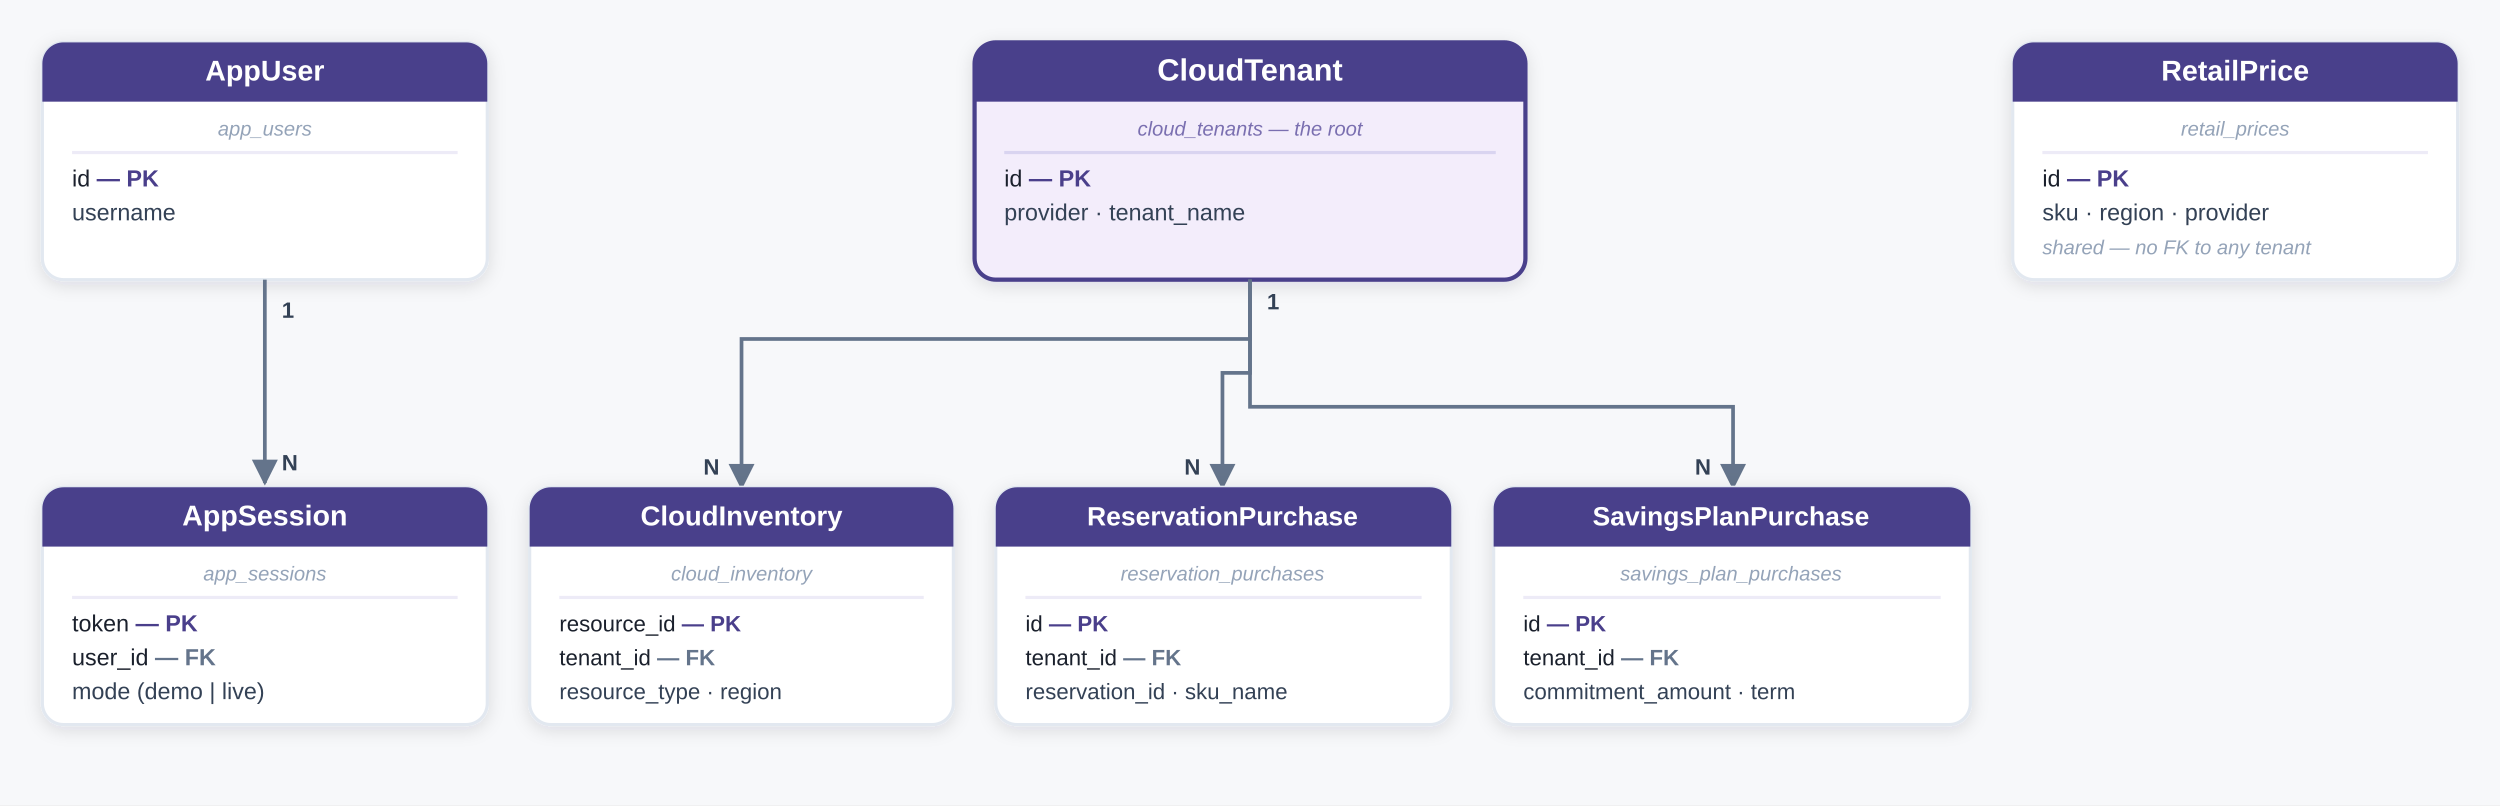
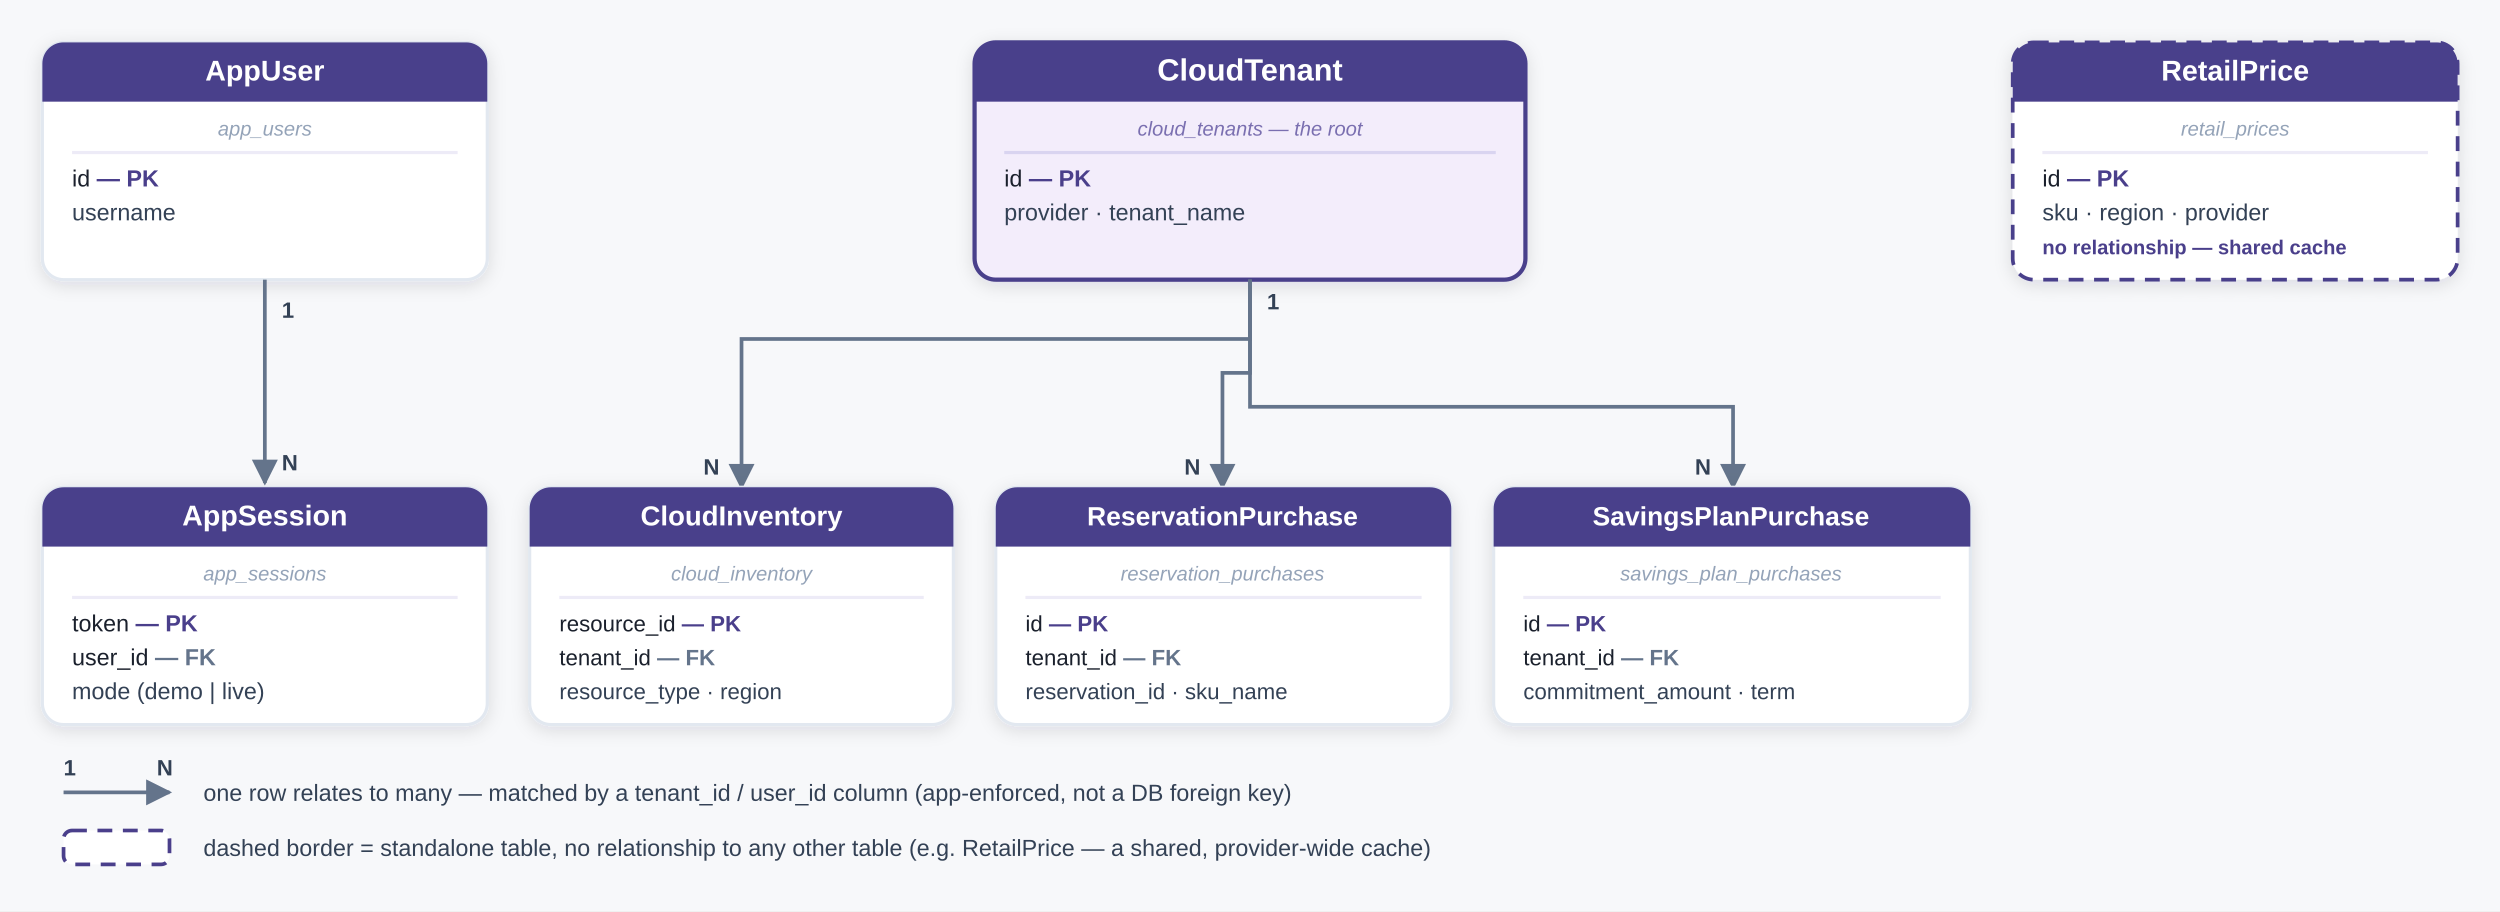
- <svg xmlns="http://www.w3.org/2000/svg" viewBox="0 0 1180 380" width="1180" height="380" font-family="Arial, Helvetica, sans-serif">
+ <svg xmlns="http://www.w3.org/2000/svg" viewBox="0 0 1180 430" width="1180" height="430" font-family="Arial, Helvetica, sans-serif">
  <defs>
    <marker id="arrow" viewBox="0 0 10 10" refX="9" refY="5" markerWidth="7" markerHeight="7" orient="auto-start-reverse">
      <path d="M0,0 L10,5 L0,10 z" fill="#64748B" />
    </marker>
    <filter id="shadow" x="-20%" y="-20%" width="140%" height="140%">
      <feDropShadow dx="0" dy="2" stdDeviation="4" flood-color="#1A202C" flood-opacity="0.12" />
    </filter>
    <clipPath id="clipAppUser">
      <rect x="20" y="20" width="210" height="112" rx="10" />
    </clipPath>
    <clipPath id="clipCloudTenant">
      <rect x="460" y="20" width="260" height="112" rx="10" />
    </clipPath>
    <clipPath id="clipRetailPrice">
      <rect x="950" y="20" width="210" height="112" rx="10" />
    </clipPath>
    <clipPath id="clipAppSession">
      <rect x="20" y="230" width="210" height="112" rx="10" />
    </clipPath>
    <clipPath id="clipCloudInventory">
      <rect x="250" y="230" width="200" height="112" rx="10" />
    </clipPath>
    <clipPath id="clipReservationPurchase">
      <rect x="470" y="230" width="215" height="112" rx="10" />
    </clipPath>
    <clipPath id="clipSavingsPlanPurchase">
      <rect x="705" y="230" width="225" height="112" rx="10" />
    </clipPath>
  </defs>
-   <rect x="0" y="0" width="1180" height="380" fill="#F7F8FA" />
+   <rect x="0" y="0" width="1180" height="430" fill="#F7F8FA" />
  <g filter="url(#shadow)">
    <rect x="20" y="20" width="210" height="112" rx="10" fill="#FFFFFF" stroke="#E2E8F0" stroke-width="1.5" />
    <g clip-path="url(#clipAppUser)">
      <rect x="20" y="20" width="210" height="28" fill="#4A3F8B" />
    </g>
  </g>
  <text x="125" y="38" font-size="13.5" font-weight="700" fill="#FFFFFF" text-anchor="middle">AppUser</text>
  <text x="125" y="64" font-size="9.5" font-style="italic" fill="#94A3B8" text-anchor="middle">app_users</text>
  <line x1="34" y1="72" x2="216" y2="72" stroke="#EDEBF7" stroke-width="1.5" />
  <text x="34" y="88" font-size="11" fill="#1A202C">id <tspan fill="#4A3F8B" font-weight="700">— PK</tspan>
  </text>
  <text x="34" y="104" font-size="11" fill="#334155">username</text>
  <g filter="url(#shadow)">
    <rect x="460" y="20" width="260" height="112" rx="10" fill="#F3EDFB" stroke="#4A3F8B" stroke-width="2" />
    <g clip-path="url(#clipCloudTenant)">
      <rect x="460" y="20" width="260" height="28" fill="#4A3F8B" />
    </g>
  </g>
  <text x="590" y="38" font-size="14.5" font-weight="700" fill="#FFFFFF" text-anchor="middle">CloudTenant</text>
  <text x="590" y="64" font-size="9.5" font-style="italic" fill="#7A6FB0" text-anchor="middle">cloud_tenants — the root</text>
  <line x1="474" y1="72" x2="706" y2="72" stroke="#D9D4F0" stroke-width="1.5" />
  <text x="474" y="88" font-size="11" fill="#1A202C">id <tspan fill="#4A3F8B" font-weight="700">— PK</tspan>
  </text>
  <text x="474" y="104" font-size="11" fill="#334155">provider · tenant_name</text>
  <g filter="url(#shadow)">
-     <rect x="950" y="20" width="210" height="112" rx="10" fill="#FFFFFF" stroke="#E2E8F0" stroke-width="1.5" />
+     <rect x="950" y="20" width="210" height="112" rx="10" fill="#FFFFFF" stroke="#4A3F8B" stroke-width="1.75" stroke-dasharray="7,5" />
    <g clip-path="url(#clipRetailPrice)">
      <rect x="950" y="20" width="210" height="28" fill="#4A3F8B" />
    </g>
  </g>
  <text x="1055" y="38" font-size="13.5" font-weight="700" fill="#FFFFFF" text-anchor="middle">RetailPrice</text>
  <text x="1055" y="64" font-size="9.5" font-style="italic" fill="#94A3B8" text-anchor="middle">retail_prices</text>
  <line x1="964" y1="72" x2="1146" y2="72" stroke="#EDEBF7" stroke-width="1.5" />
  <text x="964" y="88" font-size="11" fill="#1A202C">id <tspan fill="#4A3F8B" font-weight="700">— PK</tspan>
  </text>
  <text x="964" y="104" font-size="11" fill="#334155">sku · region · provider</text>
-   <text x="964" y="120" font-size="9.5" font-style="italic" fill="#94A3B8">shared — no FK to any tenant</text>
+   <text x="964" y="120" font-size="9.5" font-weight="700" fill="#4A3F8B">no relationship — shared cache</text>
  <path d="M590,132 L590,160 L350,160 L350,230" fill="none" stroke="#64748B" stroke-width="1.75" marker-end="url(#arrow)" />
  <path d="M590,132 L590,176 L577,176 L577,230" fill="none" stroke="#64748B" stroke-width="1.75" marker-end="url(#arrow)" />
  <path d="M590,132 L590,192 L818,192 L818,230" fill="none" stroke="#64748B" stroke-width="1.75" marker-end="url(#arrow)" />
  <text x="598" y="146" font-size="10.5" fill="#334155" font-weight="600">1</text>
  <text x="332" y="224" font-size="10.5" fill="#334155" font-weight="600">N</text>
  <text x="559" y="224" font-size="10.5" fill="#334155" font-weight="600">N</text>
  <text x="800" y="224" font-size="10.5" fill="#334155" font-weight="600">N</text>
  <line x1="125" y1="132" x2="125" y2="228" stroke="#64748B" stroke-width="1.75" marker-end="url(#arrow)" />
  <text x="133" y="150" font-size="10.5" fill="#334155" font-weight="600">1</text>
  <text x="133" y="222" font-size="10.5" fill="#334155" font-weight="600">N</text>
  <g filter="url(#shadow)">
    <rect x="20" y="230" width="210" height="112" rx="10" fill="#FFFFFF" stroke="#E2E8F0" stroke-width="1.5" />
    <g clip-path="url(#clipAppSession)">
      <rect x="20" y="230" width="210" height="28" fill="#4A3F8B" />
    </g>
  </g>
  <text x="125" y="248" font-size="13.5" font-weight="700" fill="#FFFFFF" text-anchor="middle">AppSession</text>
  <text x="125" y="274" font-size="9.5" font-style="italic" fill="#94A3B8" text-anchor="middle">app_sessions</text>
  <line x1="34" y1="282" x2="216" y2="282" stroke="#EDEBF7" stroke-width="1.5" />
  <text x="34" y="298" font-size="11" fill="#1A202C">token <tspan fill="#4A3F8B" font-weight="700">— PK</tspan>
  </text>
  <text x="34" y="314" font-size="11" fill="#1A202C">user_id <tspan fill="#64748B" font-weight="700">— FK</tspan>
  </text>
  <text x="34" y="330" font-size="11" fill="#334155">mode (demo | live)</text>
  <g filter="url(#shadow)">
    <rect x="250" y="230" width="200" height="112" rx="10" fill="#FFFFFF" stroke="#E2E8F0" stroke-width="1.5" />
    <g clip-path="url(#clipCloudInventory)">
      <rect x="250" y="230" width="200" height="28" fill="#4A3F8B" />
    </g>
  </g>
  <text x="350" y="248" font-size="13" font-weight="700" fill="#FFFFFF" text-anchor="middle">CloudInventory</text>
  <text x="350" y="274" font-size="9.5" font-style="italic" fill="#94A3B8" text-anchor="middle">cloud_inventory</text>
  <line x1="264" y1="282" x2="436" y2="282" stroke="#EDEBF7" stroke-width="1.5" />
  <text x="264" y="298" font-size="10.5" fill="#1A202C">resource_id <tspan fill="#4A3F8B" font-weight="700">— PK</tspan>
  </text>
  <text x="264" y="314" font-size="10.5" fill="#1A202C">tenant_id <tspan fill="#64748B" font-weight="700">— FK</tspan>
  </text>
  <text x="264" y="330" font-size="10.5" fill="#334155">resource_type · region</text>
  <g filter="url(#shadow)">
    <rect x="470" y="230" width="215" height="112" rx="10" fill="#FFFFFF" stroke="#E2E8F0" stroke-width="1.5" />
    <g clip-path="url(#clipReservationPurchase)">
      <rect x="470" y="230" width="215" height="28" fill="#4A3F8B" />
    </g>
  </g>
  <text x="577" y="248" font-size="12.5" font-weight="700" fill="#FFFFFF" text-anchor="middle">ReservationPurchase</text>
  <text x="577" y="274" font-size="9.5" font-style="italic" fill="#94A3B8" text-anchor="middle">reservation_purchases</text>
  <line x1="484" y1="282" x2="671" y2="282" stroke="#EDEBF7" stroke-width="1.5" />
  <text x="484" y="298" font-size="10.5" fill="#1A202C">id <tspan fill="#4A3F8B" font-weight="700">— PK</tspan>
  </text>
  <text x="484" y="314" font-size="10.5" fill="#1A202C">tenant_id <tspan fill="#64748B" font-weight="700">— FK</tspan>
  </text>
  <text x="484" y="330" font-size="10.5" fill="#334155">reservation_id · sku_name</text>
  <g filter="url(#shadow)">
    <rect x="705" y="230" width="225" height="112" rx="10" fill="#FFFFFF" stroke="#E2E8F0" stroke-width="1.5" />
    <g clip-path="url(#clipSavingsPlanPurchase)">
      <rect x="705" y="230" width="225" height="28" fill="#4A3F8B" />
    </g>
  </g>
  <text x="817" y="248" font-size="12.5" font-weight="700" fill="#FFFFFF" text-anchor="middle">SavingsPlanPurchase</text>
  <text x="817" y="274" font-size="9.5" font-style="italic" fill="#94A3B8" text-anchor="middle">savings_plan_purchases</text>
  <line x1="719" y1="282" x2="916" y2="282" stroke="#EDEBF7" stroke-width="1.5" />
  <text x="719" y="298" font-size="10.5" fill="#1A202C">id <tspan fill="#4A3F8B" font-weight="700">— PK</tspan>
  </text>
  <text x="719" y="314" font-size="10.5" fill="#1A202C">tenant_id <tspan fill="#64748B" font-weight="700">— FK</tspan>
  </text>
  <text x="719" y="330" font-size="10.5" fill="#334155">commitment_amount · term</text>
+   <line x1="30" y1="374" x2="80" y2="374" stroke="#64748B" stroke-width="1.75" marker-end="url(#arrow)" />
+   <text x="30" y="366" font-size="10.5" font-weight="700" fill="#334155">1</text>
+   <text x="74" y="366" font-size="10.5" font-weight="700" fill="#334155">N</text>
+   <text x="96" y="378" font-size="11" fill="#334155">one row relates to many — matched by a tenant_id / user_id column (app-enforced, not a DB foreign key)</text>
+   <rect x="30" y="392" width="50" height="16" rx="4" fill="#FFFFFF" stroke="#4A3F8B" stroke-width="1.75" stroke-dasharray="7,5" />
+   <text x="96" y="404" font-size="11" fill="#334155">dashed border = standalone table, no relationship to any other table (e.g. RetailPrice — a shared, provider-wide cache)</text>
</svg>
